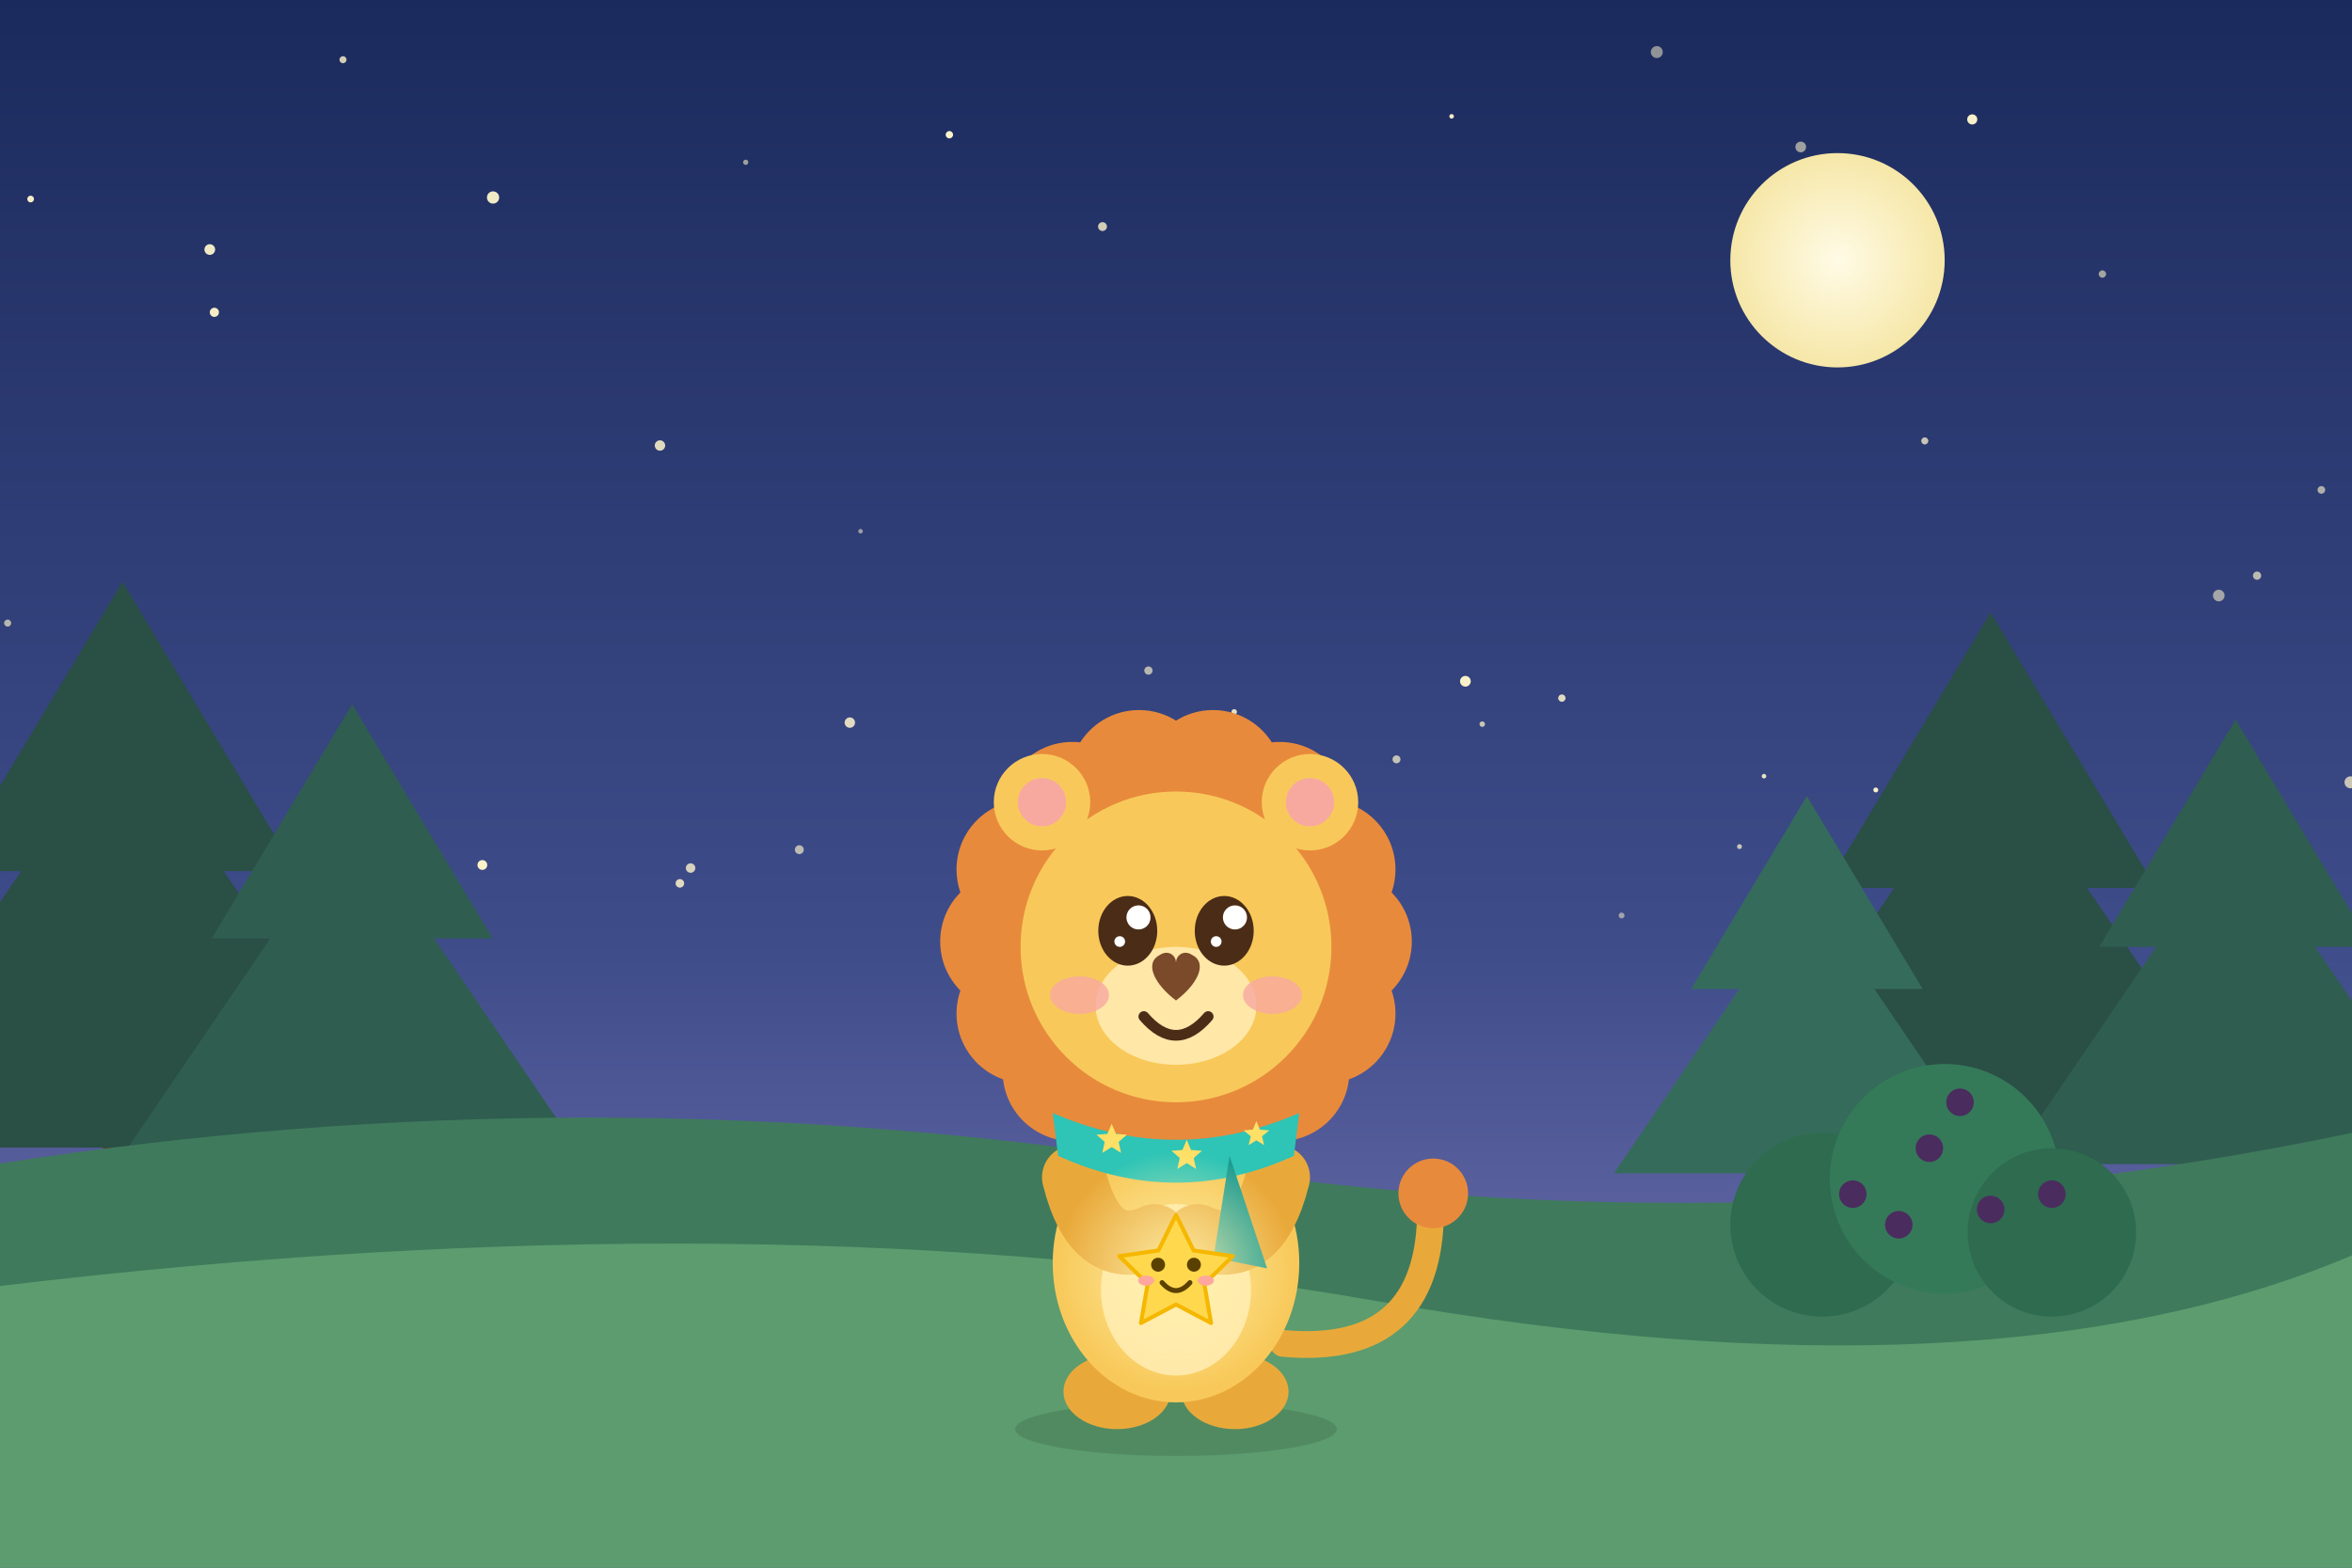
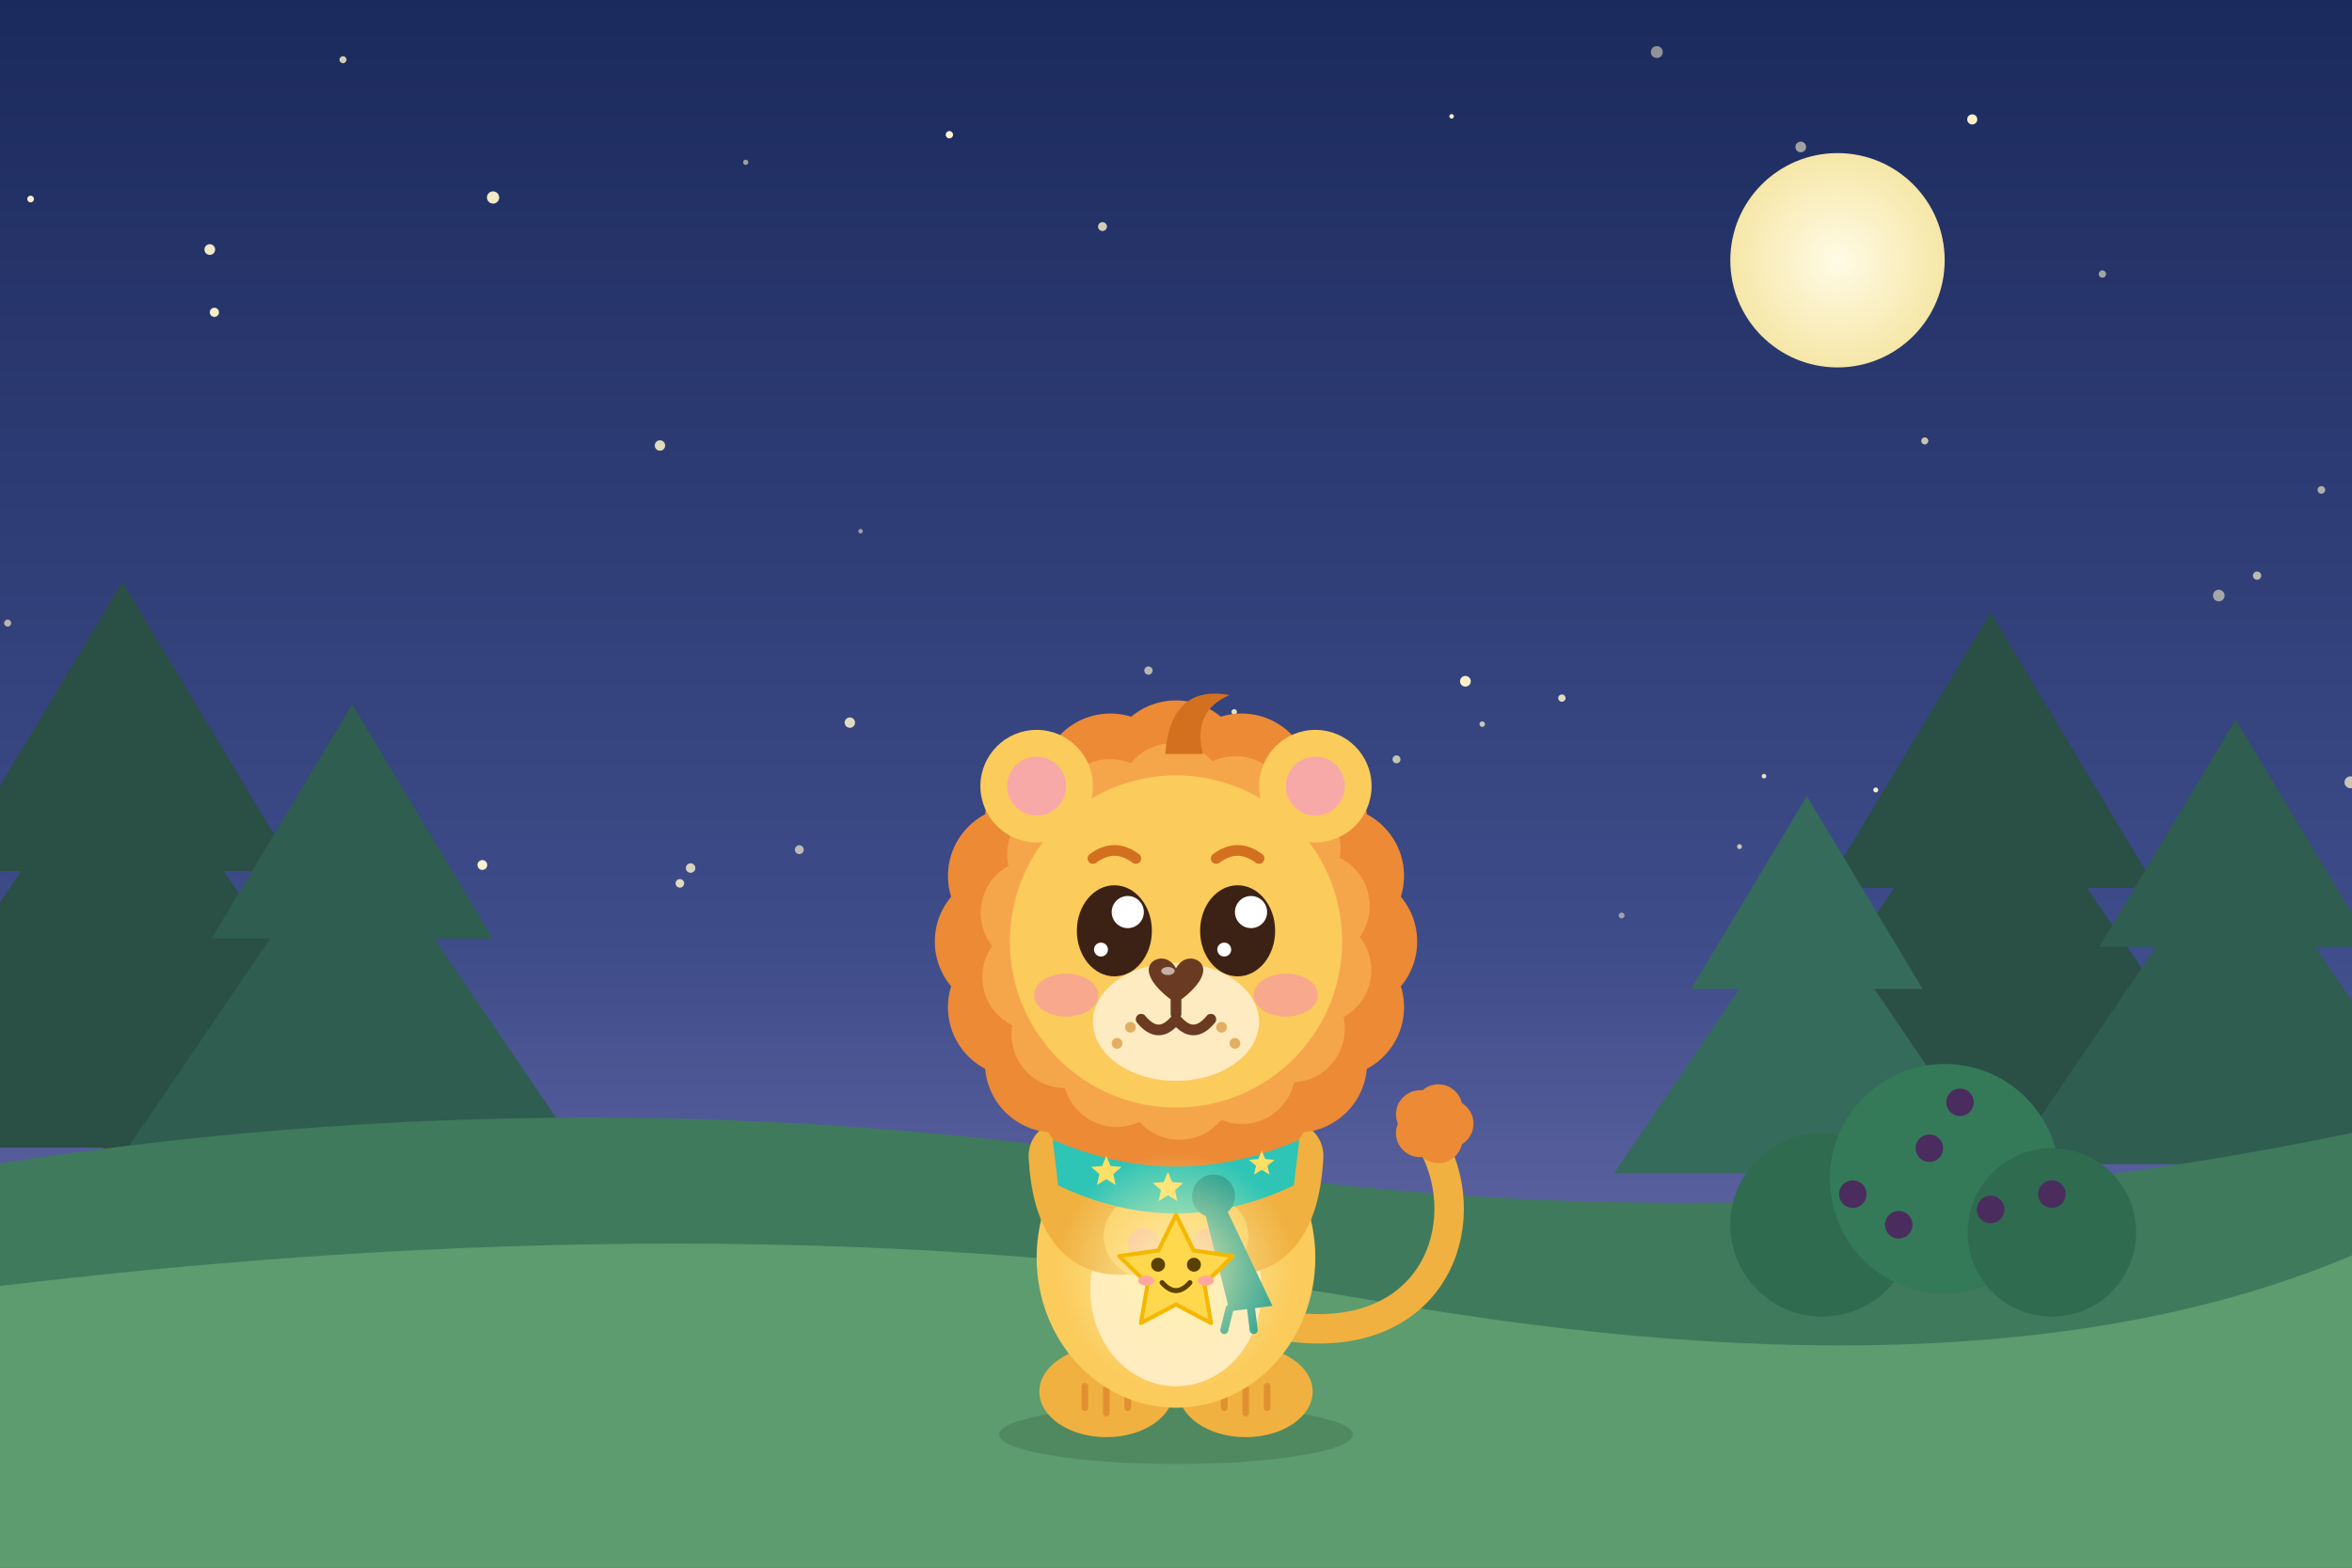
<svg xmlns="http://www.w3.org/2000/svg" viewBox="0 0 1536 1024" role="img" aria-label="Lio ține steluța cu grijă în lăbuțe">
  <defs>
    <linearGradient id="night" x1="0" y1="0" x2="0" y2="1">
      <stop offset="0" stop-color="#1B2A5C" />
      <stop offset="0.6" stop-color="#3E4C8A" />
      <stop offset="1" stop-color="#7F7BB8" />
    </linearGradient>
    <linearGradient id="dusk" x1="0" y1="0" x2="0" y2="1">
      <stop offset="0" stop-color="#2B3A73" />
      <stop offset="0.55" stop-color="#8A6FB3" />
      <stop offset="1" stop-color="#F2A98B" />
    </linearGradient>
    <radialGradient id="glow">
      <stop offset="0" stop-color="#FFF3B0" stop-opacity="0.9" />
      <stop offset="1" stop-color="#FFF3B0" stop-opacity="0" />
    </radialGradient>
    <radialGradient id="moon">
      <stop offset="0" stop-color="#FFFBE6" />
      <stop offset="1" stop-color="#F6E7A8" />
    </radialGradient>
    <filter id="soft">
      <feGaussianBlur stdDeviation="1.2" />
    </filter>
  </defs>
  <rect width="1536" height="1024" fill="url(#night)" />
  <circle cx="957" cy="445" r="3.5" fill="#FFF6CC" opacity="0.97" />
  <circle cx="1136" cy="553" r="1.6" fill="#FFF6CC" opacity="0.73" />
  <circle cx="1449" cy="389" r="3.8" fill="#FFF6CC" opacity="0.56" />
  <circle cx="720" cy="148" r="2.9" fill="#FFF6CC" opacity="0.79" />
  <circle cx="20" cy="130" r="2.2" fill="#FFF6CC" opacity="0.96" />
  <circle cx="1176" cy="96" r="3.5" fill="#FFF6CC" opacity="0.57" />
  <circle cx="948" cy="76" r="1.5" fill="#FFF6CC" opacity="0.94" />
  <circle cx="322" cy="129" r="4.0" fill="#FFF6CC" opacity="0.94" />
  <circle cx="444" cy="577" r="2.8" fill="#FFF6CC" opacity="0.84" />
  <circle cx="315" cy="565" r="3.2" fill="#FFF6CC" opacity="0.98" />
  <circle cx="1373" cy="179" r="2.4" fill="#FFF6CC" opacity="0.58" />
  <circle cx="224" cy="39" r="2.3" fill="#FFF6CC" opacity="0.80" />
  <circle cx="5" cy="407" r="2.3" fill="#FFF6CC" opacity="0.65" />
  <circle cx="1257" cy="288" r="2.3" fill="#FFF6CC" opacity="0.74" />
  <circle cx="1082" cy="34" r="3.9" fill="#FFF6CC" opacity="0.51" />
  <circle cx="1152" cy="507" r="1.5" fill="#FFF6CC" opacity="0.89" />
  <circle cx="562" cy="347" r="1.5" fill="#FFF6CC" opacity="0.52" />
  <circle cx="278" cy="573" r="2.0" fill="#FFF6CC" opacity="0.88" />
  <circle cx="1428" cy="565" r="2.4" fill="#FFF6CC" opacity="0.68" />
  <circle cx="806" cy="465" r="1.8" fill="#FFF6CC" opacity="0.87" />
  <circle cx="1225" cy="516" r="1.6" fill="#FFF6CC" opacity="0.97" />
  <circle cx="140" cy="204" r="3.0" fill="#FFF6CC" opacity="0.96" />
  <circle cx="522" cy="555" r="2.9" fill="#FFF6CC" opacity="0.66" />
  <circle cx="487" cy="106" r="1.7" fill="#FFF6CC" opacity="0.57" />
  <circle cx="1059" cy="598" r="1.9" fill="#FFF6CC" opacity="0.52" />
  <circle cx="1516" cy="320" r="2.5" fill="#FFF6CC" opacity="0.62" />
  <circle cx="912" cy="496" r="2.6" fill="#FFF6CC" opacity="0.71" />
  <circle cx="86" cy="550" r="1.6" fill="#FFF6CC" opacity="0.75" />
  <circle cx="1288" cy="78" r="3.3" fill="#FFF6CC" opacity="0.97" />
  <circle cx="968" cy="473" r="1.8" fill="#FFF6CC" opacity="0.72" />
  <circle cx="229" cy="507" r="2.2" fill="#FFF6CC" opacity="0.73" />
  <circle cx="1535" cy="511" r="3.9" fill="#FFF6CC" opacity="0.73" />
  <circle cx="750" cy="438" r="2.7" fill="#FFF6CC" opacity="0.65" />
  <circle cx="620" cy="88" r="2.4" fill="#FFF6CC" opacity="0.99" />
  <circle cx="1474" cy="376" r="2.7" fill="#FFF6CC" opacity="0.67" />
  <circle cx="137" cy="163" r="3.5" fill="#FFF6CC" opacity="0.93" />
  <circle cx="555" cy="472" r="3.4" fill="#FFF6CC" opacity="0.85" />
  <circle cx="1020" cy="456" r="2.4" fill="#FFF6CC" opacity="0.85" />
  <circle cx="431" cy="291" r="3.4" fill="#FFF6CC" opacity="0.85" />
  <circle cx="451" cy="567" r="3.1" fill="#FFF6CC" opacity="0.79" />
  <circle cx="1200" cy="170" r="70" fill="url(#moon)" />
  <circle cx="1230" cy="150" r="60" fill="#2A3A70" opacity="0.0" />
  <rect x="67.4" y="737.0" width="25.2" height="63.0" fill="#5A3E2B" />
  <path d="M80,380 L193.4,569.0 L146.15,569.0 L269.0,749.6 L-109.0,749.6 L13.85,569.0 L-33.4,569.0 Z" fill="#2A4F45" />
  <rect x="219.8" y="749.0" width="20.4" height="51.0" fill="#5A3E2B" />
  <path d="M230,460 L321.8,613.0 L283.55,613.0 L383.0,759.2 L77.0,759.2 L176.45,613.0 L138.2,613.0 Z" fill="#2F5D50" />
  <rect x="1288.0" y="740.0" width="24.0" height="60.0" fill="#5A3E2B" />
  <path d="M1300,400 L1408.0,580.0 L1363.0,580.0 L1480.0,752.0 L1120.0,752.0 L1237.0,580.0 L1192.0,580.0 Z" fill="#2A4F45" />
  <rect x="1450.1" y="750.5" width="19.8" height="49.5" fill="#5A3E2B" />
  <path d="M1460,470 L1549.1,618.5 L1511.975,618.5 L1608.5,760.4 L1311.5,760.4 L1408.025,618.5 L1370.9,618.5 Z" fill="#2F5D50" />
  <rect x="1171.6" y="758.0" width="16.8" height="42.0" fill="#5A3E2B" />
  <path d="M1180,520 L1255.6,646.0 L1224.1,646.0 L1306.0,766.4 L1054.0,766.4 L1135.9,646.0 L1104.4,646.0 Z" fill="#356B5B" />
  <path d="M0,760 Q384,700 768,760 T1536,740 L1536,1024 L0,1024 Z" fill="#3F7A5C" />
  <path d="M0,840 Q500,780 900,850 T1536,820 L1536,1024 L0,1024 Z" fill="#5C9C6E" />
  <g transform="translate(1250,800) scale(1.0)">
    <circle cx="-60" cy="0" r="60" fill="#2E6B4F" />
    <circle cx="20" cy="-30" r="75" fill="#347A59" />
    <circle cx="90" cy="5" r="55" fill="#2E6B4F" />
    <circle cx="-40" cy="-20" r="9" fill="#4B2C5E" />
    <circle cx="10" cy="-50" r="9" fill="#4B2C5E" />
    <circle cx="50" cy="-10" r="9" fill="#4B2C5E" />
    <circle cx="90" cy="-20" r="9" fill="#4B2C5E" />
    <circle cx="-10" cy="0" r="9" fill="#4B2C5E" />
    <circle cx="30" cy="-80" r="9" fill="#4B2C5E" />
  </g>
  <g transform="translate(768,930) scale(1.75,1.75)">
-     <ellipse cx="0" cy="2" rx="60" ry="10" fill="#000" opacity="0.12" />
-     <path d="M40,-30 Q95,-25 95,-80" stroke="#E9A93A" stroke-width="10" fill="none" stroke-linecap="round" />
-     <circle cx="96" cy="-86" r="13" fill="#E88A3C" />
-     <ellipse cx="-22" cy="-12" rx="20" ry="14" fill="#E9A93A" />
-     <ellipse cx="22" cy="-12" rx="20" ry="14" fill="#E9A93A" />
-     <ellipse cx="0" cy="-60" rx="46" ry="52" fill="#F8C95A" />
-     <ellipse cx="0" cy="-50" rx="28" ry="32" fill="#FFE7A8" />
-     <path d="M-38,-92 Q-30,-60 -8,-70" stroke="#E9A93A" stroke-width="24" fill="none" stroke-linecap="round" />
-     <path d="M38,-92 Q30,-60 8,-70" stroke="#E9A93A" stroke-width="24" fill="none" stroke-linecap="round" />
-     <circle cx="62.0" cy="-180.0" r="26.0" fill="#E88A3C" />
-     <circle cx="55.9" cy="-153.1" r="26.0" fill="#E88A3C" />
-     <circle cx="38.7" cy="-131.5" r="26.0" fill="#E88A3C" />
-     <circle cx="13.8" cy="-119.6" r="26.0" fill="#E88A3C" />
-     <circle cx="-13.8" cy="-119.6" r="26.0" fill="#E88A3C" />
-     <circle cx="-38.7" cy="-131.5" r="26.0" fill="#E88A3C" />
-     <circle cx="-55.9" cy="-153.1" r="26.0" fill="#E88A3C" />
-     <circle cx="-62.0" cy="-180.0" r="26.0" fill="#E88A3C" />
-     <circle cx="-55.9" cy="-206.9" r="26.0" fill="#E88A3C" />
-     <circle cx="-38.7" cy="-228.5" r="26.0" fill="#E88A3C" />
-     <circle cx="-13.8" cy="-240.4" r="26.0" fill="#E88A3C" />
-     <circle cx="13.8" cy="-240.4" r="26.0" fill="#E88A3C" />
-     <circle cx="38.7" cy="-228.5" r="26.0" fill="#E88A3C" />
-     <circle cx="55.9" cy="-206.9" r="26.0" fill="#E88A3C" />
-     <circle cx="-50" cy="-232" r="18" fill="#F8C95A" />
-     <circle cx="50" cy="-232" r="18" fill="#F8C95A" />
-     <circle cx="-50" cy="-232" r="9" fill="#F7A9A0" />
-     <circle cx="50" cy="-232" r="9" fill="#F7A9A0" />
-     <circle cx="0" cy="-178" r="58" fill="#F8C95A" />
-     <ellipse cx="0" cy="-156" rx="30" ry="22" fill="#FFE7A8" />
-     <ellipse cx="-36" cy="-160" rx="11" ry="7" fill="#F7A9A0" opacity="0.8" />
-     <ellipse cx="36" cy="-160" rx="11" ry="7" fill="#F7A9A0" opacity="0.8" />
-     <ellipse cx="-18" cy="-184" rx="11" ry="13" fill="#4A2C17" />
-     <ellipse cx="18" cy="-184" rx="11" ry="13" fill="#4A2C17" />
-     <circle cx="-14" cy="-189" r="4.5" fill="#fff" />
-     <circle cx="22" cy="-189" r="4.5" fill="#fff" />
-     <circle cx="-21" cy="-180" r="2" fill="#fff" />
-     <circle cx="15" cy="-180" r="2" fill="#fff" />
-     <path d="M0,-158 c-8,-6 -12,-14 -6,-17 c3,-2 6,0 6,3 c0,-3 3,-5 6,-3 c6,3 2,11 -6,17z" fill="#7A4A2A" />
-     <path d="M-12,-152 q12,14 24,0" stroke="#4A2C17" stroke-width="4" fill="none" stroke-linecap="round" />
-     <path d="M-46,-116 Q0,-96 46,-116 L44,-100 Q0,-80 -44,-100 Z" fill="#2EC4B6" />
-     <path d="M20,-100 L34,-58 L14,-62 Z" fill="#1E9C91" />
-     <path d="M-24.0,-112.0 L-22.4,-108.2 L-18.3,-107.9 L-21.4,-105.2 L-20.5,-101.1 L-24.0,-103.3 L-27.5,-101.1 L-26.6,-105.2 L-29.7,-107.9 L-25.6,-108.2 Z" fill="#FFE066" />
-     <path d="M4.0,-106.0 L5.6,-102.2 L9.7,-101.9 L6.6,-99.2 L7.5,-95.1 L4.0,-97.3 L0.5,-95.1 L1.4,-99.2 L-1.7,-101.9 L2.4,-102.2 Z" fill="#FFE066" />
-     <path d="M30.0,-113.0 L31.3,-109.8 L34.8,-109.5 L32.1,-107.3 L32.9,-104.0 L30.0,-105.8 L27.1,-104.0 L27.9,-107.3 L25.2,-109.5 L28.7,-109.8 Z" fill="#FFE066" />
+     <ellipse cx="0" cy="4" rx="66" ry="11" fill="#000" opacity=".13" />
+     <path d="M44,-36 C96,-30 112,-74 96,-104" stroke="#F0B140" stroke-width="11" fill="none" stroke-linecap="round" />
+     <circle cx="102.0" cy="-112.0" r="9" fill="#EC8A35" />
+     <circle cx="97.9" cy="-106.3" r="9" fill="#EC8A35" />
+     <circle cx="91.1" cy="-108.5" r="9" fill="#EC8A35" />
+     <circle cx="91.1" cy="-115.5" r="9" fill="#EC8A35" />
+     <circle cx="97.9" cy="-117.7" r="9" fill="#EC8A35" />
+     <ellipse cx="-26" cy="-12" rx="25" ry="17" fill="#F0B140" />
+     <ellipse cx="26" cy="-12" rx="25" ry="17" fill="#F0B140" />
+     <path d="M-34,-6 v-8 M-26,-4 v-9 M-18,-6 v-8 M18,-6 v-8 M26,-4 v-9 M34,-6 v-8" stroke="#D2701F" stroke-width="2.5" stroke-linecap="round" opacity=".5" />
+     <ellipse cx="0" cy="-62" rx="52" ry="56" fill="#FBCB5C" />
+     <ellipse cx="0" cy="-50" rx="32" ry="36" fill="#FFEBC2" />
+     <path d="M-42,-100 Q-40,-62 -12,-70" stroke="#F0B140" stroke-width="26" fill="none" stroke-linecap="round" />
+     <circle cx="-12" cy="-70" r="15" fill="#FBCB5C" />
+     <circle cx="-12" cy="-67" r="6" fill="#F7A9A8" opacity=".7" />
+     <path d="M42,-100 Q40,-62 12,-70" stroke="#F0B140" stroke-width="26" fill="none" stroke-linecap="round" />
+     <circle cx="12" cy="-70" r="15" fill="#FBCB5C" />
+     <circle cx="12" cy="-67" r="6" fill="#F7A9A8" opacity=".7" />
+     <circle cx="64.0" cy="-180.0" r="26" fill="#EC8A35" />
+     <circle cx="59.1" cy="-155.5" r="26" fill="#EC8A35" />
+     <circle cx="45.3" cy="-134.7" r="26" fill="#EC8A35" />
+     <circle cx="24.5" cy="-120.9" r="26" fill="#EC8A35" />
+     <circle cx="0.0" cy="-116.0" r="26" fill="#EC8A35" />
+     <circle cx="-24.5" cy="-120.9" r="26" fill="#EC8A35" />
+     <circle cx="-45.3" cy="-134.7" r="26" fill="#EC8A35" />
+     <circle cx="-59.1" cy="-155.5" r="26" fill="#EC8A35" />
+     <circle cx="-64.0" cy="-180.0" r="26" fill="#EC8A35" />
+     <circle cx="-59.1" cy="-204.5" r="26" fill="#EC8A35" />
+     <circle cx="-45.3" cy="-225.3" r="26" fill="#EC8A35" />
+     <circle cx="-24.5" cy="-239.1" r="26" fill="#EC8A35" />
+     <circle cx="-0.0" cy="-244.0" r="26" fill="#EC8A35" />
+     <circle cx="24.5" cy="-239.1" r="26" fill="#EC8A35" />
+     <circle cx="45.3" cy="-225.3" r="26" fill="#EC8A35" />
+     <circle cx="59.1" cy="-204.5" r="26" fill="#EC8A35" />
+     <circle cx="52.9" cy="-169.3" r="20" fill="#F6A64A" />
+     <circle cx="43.0" cy="-147.4" r="20" fill="#F6A64A" />
+     <circle cx="24.6" cy="-131.9" r="20" fill="#F6A64A" />
+     <circle cx="1.3" cy="-126.0" r="20" fill="#F6A64A" />
+     <circle cx="-22.2" cy="-130.8" r="20" fill="#F6A64A" />
+     <circle cx="-41.4" cy="-145.3" r="20" fill="#F6A64A" />
+     <circle cx="-52.3" cy="-166.7" r="20" fill="#F6A64A" />
+     <circle cx="-52.9" cy="-190.7" r="20" fill="#F6A64A" />
+     <circle cx="-43.0" cy="-212.6" r="20" fill="#F6A64A" />
+     <circle cx="-24.6" cy="-228.1" r="20" fill="#F6A64A" />
+     <circle cx="-1.3" cy="-234.0" r="20" fill="#F6A64A" />
+     <circle cx="22.2" cy="-229.2" r="20" fill="#F6A64A" />
+     <circle cx="41.4" cy="-214.7" r="20" fill="#F6A64A" />
+     <circle cx="52.3" cy="-193.3" r="20" fill="#F6A64A" />
+     <path d="M-4,-250 q2,-26 24,-22 q-14,6 -10,22 z" fill="#D2701F" />
+     <circle cx="-52" cy="-238" r="21" fill="#FBCB5C" />
+     <circle cx="52" cy="-238" r="21" fill="#FBCB5C" />
+     <circle cx="-52" cy="-238" r="11" fill="#F7A9A8" />
+     <circle cx="52" cy="-238" r="11" fill="#F7A9A8" />
+     <circle cx="0" cy="-180" r="62" fill="#FBCB5C" />
+     <ellipse cx="0" cy="-150" rx="31" ry="22" fill="#FFEBC2" />
+     <ellipse cx="-41" cy="-160" rx="12" ry="8" fill="#F79C9C" opacity=".75" />
+     <ellipse cx="41" cy="-160" rx="12" ry="8" fill="#F79C9C" opacity=".75" />
+     <path d="M-31,-211 q8,-6 16,0 M15,-211 q8,-6 16,0" stroke="#D2701F" stroke-width="4" fill="none" stroke-linecap="round" />
+     <ellipse cx="-23" cy="-184" rx="14" ry="17" fill="#3B2214" />
+     <g>
+       <circle cx="-18" cy="-191" r="6" fill="#fff" />
+       <circle cx="-28" cy="-177" r="2.6" fill="#fff" />
+     </g>
+     <ellipse cx="23" cy="-184" rx="14" ry="17" fill="#3B2214" />
+     <g>
+       <circle cx="28" cy="-191" r="6" fill="#fff" />
+       <circle cx="18" cy="-177" r="2.6" fill="#fff" />
+     </g>
+     <circle cx="-17" cy="-148" r="2" fill="#E2AE62" />
+     <circle cx="-22" cy="-142" r="2" fill="#E2AE62" />
+     <circle cx="17" cy="-148" r="2" fill="#E2AE62" />
+     <circle cx="22" cy="-142" r="2" fill="#E2AE62" />
+     <path d="M0,-157 C-9,-163 -13,-170 -8,-173 C-4,-175 -1,-172 0,-170 C1,-172 4,-175 8,-173 C13,-170 9,-163 0,-157 Z" fill="#6B3A22" />
+     <ellipse cx="-3" cy="-169" rx="2.5" ry="1.5" fill="#fff" opacity=".6" />
+     <path d="M0,-158 v5 M-13,-151 q6.5,8 13,0 q6.5,8 13,0" stroke="#6B3A22" stroke-width="4" fill="none" stroke-linecap="round" stroke-linejoin="round" />
+     <path d="M-46,-106 Q0,-86 46,-106 L44,-89 Q0,-68 -44,-89 Z" fill="#2EC4B6" />
+     <path d="M16,-86 L36,-44 L20,-42 L10,-82 Z" fill="#1E9C91" />
+     <path d="M20,-43 l-2,8 M28,-43 l1,8" stroke="#1E9C91" stroke-width="3" stroke-linecap="round" />
+     <circle cx="14" cy="-85" r="8" fill="#1E9C91" />
+     <path d="M-26.0,-100.0 L-24.4,-96.2 L-20.3,-95.9 L-23.4,-93.2 L-22.5,-89.1 L-26.0,-91.3 L-29.5,-89.1 L-28.6,-93.2 L-31.7,-95.9 L-27.6,-96.2 Z" fill="#FFE066" />
+     <path d="M-3.0,-94.0 L-1.4,-90.2 L2.7,-89.9 L-0.4,-87.2 L0.5,-83.1 L-3.0,-85.3 L-6.5,-83.1 L-5.6,-87.2 L-8.7,-89.9 L-4.6,-90.2 Z" fill="#FFE066" />
+     <path d="M32.0,-102.0 L33.3,-98.8 L36.8,-98.5 L34.1,-96.3 L34.9,-93.0 L32.0,-94.8 L29.1,-93.0 L29.9,-96.3 L27.2,-98.5 L30.7,-98.8 Z" fill="#FFE066" />
  </g>
  <circle cx="768" cy="830" r="78.0" fill="url(#glow)" />
  <path d="M768.0,793.6 L779.5,816.8 L805.1,820.5 L786.5,838.6 L790.9,864.2 L768.0,852.1 L745.1,864.2 L749.5,838.6 L730.9,820.5 L756.5,816.8 Z" fill="#FFD84D" stroke="#F5B700" stroke-width="2.6" stroke-linejoin="round" />
  <circle cx="756.3" cy="826.1" r="4.55" fill="#5B4100" />
  <circle cx="779.7" cy="826.1" r="4.55" fill="#5B4100" />
  <ellipse cx="748.5" cy="836.5" rx="5.2" ry="3.25" fill="#FFA69E" />
  <ellipse cx="787.5" cy="836.5" rx="5.2" ry="3.25" fill="#FFA69E" />
  <path d="M758.9,837.8 q9.1,10.4 18.2,0" stroke="#5B4100" stroke-width="3.25" fill="none" stroke-linecap="round" />
</svg>
